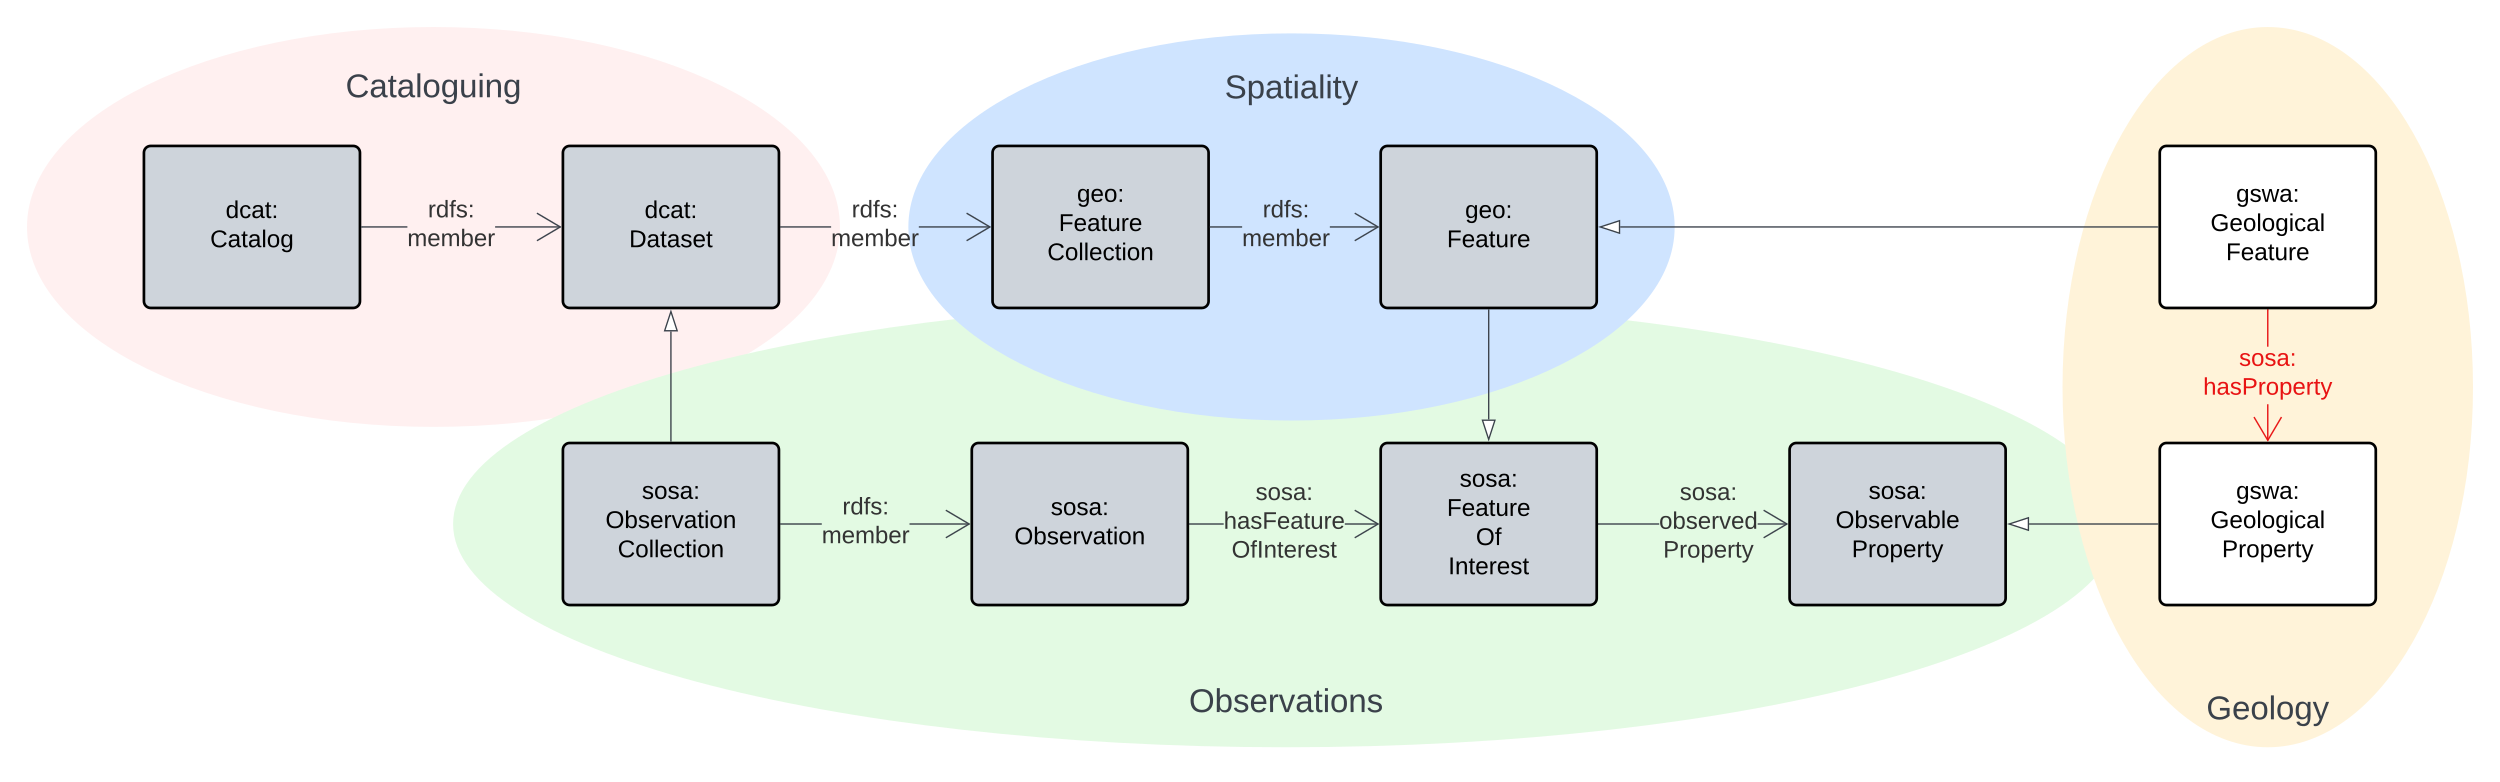
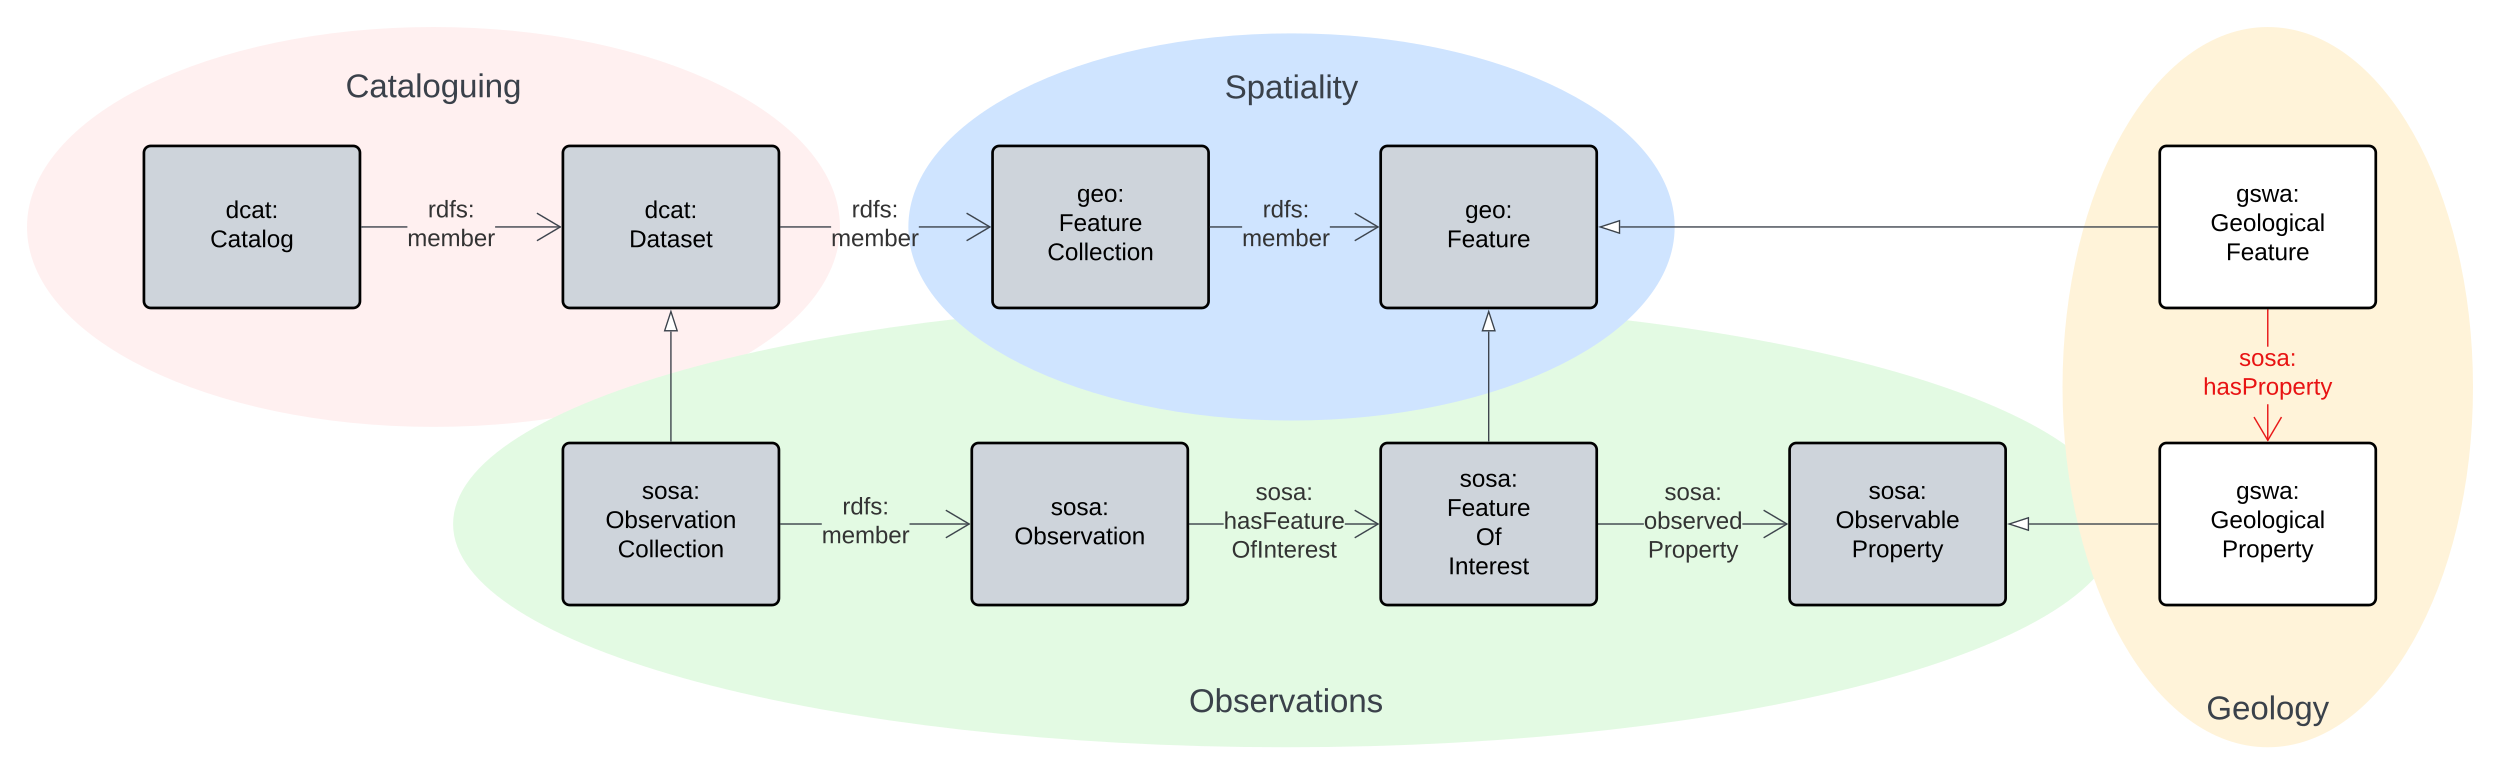
<svg xmlns="http://www.w3.org/2000/svg" xmlns:ns1="lucid" xmlns:xlink="http://www.w3.org/1999/xlink" width="1851.53" height="578.8">
  <g transform="translate(372.8922 -98.91633)" ns1:page-tab-id="Mj2X1eitSrsL">
    <path d="M-500 0h2000v1000H-500z" fill="#fff" />
    <path d="M249.18 267c0 81.78-134.78 148.08-301.04 148.08-166.25 0-301.03-66.3-301.03-148.08 0-81.78 134.8-148.08 301.04-148.08 166.26 0 301.04 66.3 301.04 148.08z" stroke="#000" stroke-opacity="0" fill="#fff0f0" />
    <path d="M1196.54 487c0 91.32-276.22 165.35-616.94 165.35S-37.33 578.32-37.33 487s276.2-165.35 616.93-165.35c340.72 0 616.94 74.03 616.94 165.35z" stroke="#000" stroke-opacity="0" fill="#e3fae3" />
    <path d="M1458.64 385.63c0 147.3-68.06 266.72-152 266.72-83.95 0-152-119.4-152-266.72 0-147.3 68.05-266.7 152-266.7 83.94 0 152 119.4 152 266.7z" stroke="#000" stroke-opacity="0" fill="#fff3d9" />
    <path d="M867.38 267c0 79.18-127.04 143.37-283.76 143.37-156.72 0-283.77-64.2-283.77-143.37 0-79.18 127.05-143.37 283.77-143.37 156.72 0 283.76 64.2 283.76 143.37z" stroke="#000" stroke-opacity="0" fill="#cfe4ff" />
    <path d="M649.66 212a5 5 0 0 1 5-5h150a5 5 0 0 1 5 5v110a5 5 0 0 1-5 5h-150a5 5 0 0 1-5-5z" stroke="#000" stroke-width="2" fill="#ced4db" />
    <use xlink:href="#a" transform="matrix(1,0,0,1,661.6566,219) translate(50.5 41.4)" />
    <use xlink:href="#b" transform="matrix(1,0,0,1,661.6566,219) translate(37.05 63)" />
    <path d="M649.66 432a5 5 0 0 1 5-5h150a5 5 0 0 1 5 5v110a5 5 0 0 1-5 5h-150a5 5 0 0 1-5-5z" stroke="#000" stroke-width="2" fill="#ced4db" />
    <use xlink:href="#c" transform="matrix(1,0,0,1,661.6566,439) translate(46.5 20.4)" />
    <use xlink:href="#d" transform="matrix(1,0,0,1,661.6566,439) translate(37.05 42)" />
    <use xlink:href="#e" transform="matrix(1,0,0,1,661.6566,439) translate(58.5 63.6)" />
    <use xlink:href="#f" transform="matrix(1,0,0,1,661.6566,439) translate(38.025 85.2)" />
    <path d="M346.82 432a5 5 0 0 1 5-5h150a5 5 0 0 1 5 5v110a5 5 0 0 1-5 5h-150a5 5 0 0 1-5-5z" stroke="#000" stroke-width="2" fill="#ced4db" />
    <use xlink:href="#c" transform="matrix(1,0,0,1,358.8241,439) translate(46.5 41.4)" />
    <use xlink:href="#g" transform="matrix(1,0,0,1,358.8241,439) translate(19.55 63)" />
-     <path d="M729.66 328.5v81.12" stroke="#3a414a" fill="none" />
-     <path d="M730.16 328.5h-1v-.5h1z" stroke="#3a414a" stroke-width=".05" fill="#3a414a" />
-     <path d="M729.66 424.38l-4.64-14.26h9.27z" stroke="#3a414a" fill="#fff" />
-     <path d="M533.35 487.5h-25.03v-1h25.03zm114.4 0h-24.62v-1h24.62z" stroke="#3a414a" stroke-width=".05" fill="#3a414a" />
+     <path d="M729.66 344.38v81.12" stroke="#3a414a" fill="none" />
+     <path d="M729.66 329.62l4.63 14.26H725z" stroke="#3a414a" fill="#fff" />
+     <path d="M730.16 426h-1v-.5h1zM533.35 487.5h-25.03v-1h25.03zm114.4 0h-24.62v-1h24.62z" stroke="#3a414a" stroke-width=".05" fill="#3a414a" />
    <path d="M508.34 487.5h-.52v-1h.52z" fill="#3a414a" />
    <path d="M508.36 487.52h-.56v-1.04h.56zm-.5-1v.96h.45v-.96zM648.66 487l-17.95 10.6-.5-.85 16.5-9.75-16.5-9.75.5-.86z" stroke="#3a414a" stroke-width=".05" fill="#3a414a" />
    <use xlink:href="#h" transform="matrix(1,0,0,1,533.3514,455) translate(23.65932 14.22222)" />
    <use xlink:href="#i" transform="matrix(1,0,0,1,533.3514,455) translate(0.005 35.55556)" />
    <use xlink:href="#j" transform="matrix(1,0,0,1,533.3514,455) translate(5.906235 56.88889)" />
    <path d="M44 432a5 5 0 0 1 5-5h150a5 5 0 0 1 5 5v110a5 5 0 0 1-5 5H49a5 5 0 0 1-5-5z" stroke="#000" stroke-width="2" fill="#ced4db" />
    <use xlink:href="#c" transform="matrix(1,0,0,1,55.99152,439) translate(46.5 29.4)" />
    <use xlink:href="#k" transform="matrix(1,0,0,1,55.99152,439) translate(19.55 51)" />
    <use xlink:href="#l" transform="matrix(1,0,0,1,55.99152,439) translate(28.6 72.6)" />
    <path d="M235.7 487.5h-30.2v-1h30.2zm109.22 0h-44.17v-1h44.17z" stroke="#3a414a" stroke-width=".05" fill="#3a414a" />
    <path d="M205.5 487.5h-.5v-1h.5z" fill="#3a414a" />
    <path d="M205.53 487.52h-.56v-1.04h.56zm-.5-1v.96h.45v-.96zM345.82 487l-17.94 10.6-.5-.85 16.48-9.75-16.5-9.75.52-.86z" stroke="#3a414a" stroke-width=".05" fill="#3a414a" />
    <use xlink:href="#m" transform="matrix(1,0,0,1,235.7096,465.6667) translate(15.26426 14.22222)" />
    <use xlink:href="#n" transform="matrix(1,0,0,1,235.7096,465.6667) translate(0.005 35.55556)" />
    <path d="M44 212a5 5 0 0 1 5-5h150a5 5 0 0 1 5 5v110a5 5 0 0 1-5 5H49a5 5 0 0 1-5-5z" stroke="#000" stroke-width="2" fill="#ced4db" />
    <use xlink:href="#o" transform="matrix(1,0,0,1,55.99152,219) translate(48.5 41.4)" />
    <use xlink:href="#p" transform="matrix(1,0,0,1,55.99152,219) translate(37.025 63)" />
    <path d="M124 425.5v-81.12" stroke="#3a414a" fill="none" />
    <path d="M124.5 426h-1v-.5h1z" stroke="#3a414a" stroke-width=".05" fill="#3a414a" />
    <path d="M124 329.62l4.63 14.26h-9.27z" stroke="#3a414a" fill="#fff" />
    <path d="M362.2 212a5 5 0 0 1 5-5h150a5 5 0 0 1 5 5v110a5 5 0 0 1-5 5h-150a5 5 0 0 1-5-5z" stroke="#000" stroke-width="2" fill="#ced4db" />
    <use xlink:href="#a" transform="matrix(1,0,0,1,374.2008,219) translate(50.5 29.4)" />
    <use xlink:href="#d" transform="matrix(1,0,0,1,374.2008,219) translate(37.05 51)" />
    <use xlink:href="#l" transform="matrix(1,0,0,1,374.2008,219) translate(28.6 72.6)" />
    <path d="M547 267.5h-23.3v-1H547zm100.75 0h-35.7v-1h35.7z" stroke="#3a414a" stroke-width=".05" fill="#3a414a" />
    <path d="M523.7 267.5h-.5v-1h.5z" fill="#3a414a" />
    <path d="M523.74 267.52h-.56v-1.04h.56zm-.5-1v.96h.45v-.96zM648.66 267l-17.95 10.6-.5-.85 16.5-9.75-16.5-9.75.5-.86z" stroke="#3a414a" stroke-width=".05" fill="#3a414a" />
    <use xlink:href="#m" transform="matrix(1,0,0,1,547.0144,245.6667) translate(15.26426 14.22222)" />
    <use xlink:href="#n" transform="matrix(1,0,0,1,547.0144,245.6667) translate(0.005 35.55556)" />
    <path d="M-266.3 212a5 5 0 0 1 5-5h150a5 5 0 0 1 5 5v110a5 5 0 0 1-5 5h-150a5 5 0 0 1-5-5z" stroke="#000" stroke-width="2" fill="#ced4db" />
    <use xlink:href="#o" transform="matrix(1,0,0,1,-254.2916,219) translate(48.5 41.4)" />
    <use xlink:href="#q" transform="matrix(1,0,0,1,-254.2916,219) translate(37.05 63)" />
    <path d="M-71.23 267.5h-33.56v-1h33.57zm113.3 0H-6.18v-1H42.1z" stroke="#3a414a" stroke-width=".05" fill="#3a414a" />
    <path d="M-104.78 267.5h-.5v-1h.5z" fill="#3a414a" />
    <path d="M-104.75 267.52h-.57v-1.04h.57zm-.52-1v.96h.47v-.96zM43 267l-17.95 10.6-.5-.85L41.02 267l-16.5-9.75.52-.86z" stroke="#3a414a" stroke-width=".05" fill="#3a414a" />
    <use xlink:href="#m" transform="matrix(1,0,0,1,-71.22809,245.6667) translate(15.26426 14.22222)" />
    <use xlink:href="#n" transform="matrix(1,0,0,1,-71.22809,245.6667) translate(0.005 35.55556)" />
    <path d="M242.6 267.5h-37.1v-1h37.1zm117.7 0h-52.65v-1h52.64z" stroke="#3a414a" stroke-width=".05" fill="#3a414a" />
    <path d="M205.5 267.5h-.5v-1h.5z" fill="#3a414a" />
    <path d="M205.53 267.52h-.56v-1.04h.56zm-.5-1v.96h.45v-.96zM361.2 267l-17.94 10.6-.5-.85 16.48-9.75-16.5-9.75.52-.86z" stroke="#3a414a" stroke-width=".05" fill="#3a414a" />
    <use xlink:href="#m" transform="matrix(1,0,0,1,242.614,245.6667) translate(15.26426 14.22222)" />
    <use xlink:href="#n" transform="matrix(1,0,0,1,242.614,245.6667) translate(0.005 35.55556)" />
    <path d="M463.62 143.8a6 6 0 0 1 6-6h228a6 6 0 0 1 6 6v48a6 6 0 0 1-6 6h-228a6 6 0 0 1-6-6z" stroke="#000" stroke-opacity="0" fill="#fff" fill-opacity="0" />
    <use xlink:href="#r" transform="matrix(1,0,0,1,468.6174,142.7919) translate(65.53395 28.93056)" />
    <path d="M-171.86 143a6 6 0 0 1 6-6h228a6 6 0 0 1 6 6v48a6 6 0 0 1-6 6h-228a6 6 0 0 1-6-6z" stroke="#000" stroke-opacity="0" fill="#fff" fill-opacity="0" />
    <use xlink:href="#s" transform="matrix(1,0,0,1,-166.8556,142) translate(49.91667 28.93056)" />
    <path d="M459.6 598.35a6 6 0 0 1 6-6h228a6 6 0 0 1 6 6v48a6 6 0 0 1-6 6h-228a6 6 0 0 1-6-6z" stroke="#000" stroke-opacity="0" fill="#fff" fill-opacity="0" />
    <use xlink:href="#t" transform="matrix(1,0,0,1,464.6006,597.3537) translate(43.09259 28.93056)" />
    <path d="M952.5 432a5 5 0 0 1 5-5h150a5 5 0 0 1 5 5v110a5 5 0 0 1-5 5h-150a5 5 0 0 1-5-5z" stroke="#000" stroke-width="2" fill="#ced4db" />
    <use xlink:href="#c" transform="matrix(1,0,0,1,964.4891,439) translate(46.5 29.4)" />
    <use xlink:href="#u" transform="matrix(1,0,0,1,964.4891,439) translate(22.05 51)" />
    <use xlink:href="#v" transform="matrix(1,0,0,1,964.4891,439) translate(34.05 72.6)" />
    <path d="M1226.64 432a5 5 0 0 1 5-5h150a5 5 0 0 1 5 5v110a5 5 0 0 1-5 5h-150a5 5 0 0 1-5-5z" stroke="#000" stroke-width="2" fill="#fff" />
    <use xlink:href="#w" transform="matrix(1,0,0,1,1238.638,439) translate(44.525 29.4)" />
    <use xlink:href="#x" transform="matrix(1,0,0,1,1238.638,439) translate(25.575 51)" />
    <use xlink:href="#v" transform="matrix(1,0,0,1,1238.638,439) translate(34.05 72.6)" />
    <path d="M1225.14 487h-95.28" stroke="#3a414a" fill="none" />
    <path d="M1225.64 487.5h-.52v-1h.52z" stroke="#3a414a" stroke-width=".05" fill="#3a414a" />
    <path d="M1115.1 487l14.27-4.63v9.26z" stroke="#3a414a" fill="#fff" />
    <path d="M1307.14 425.1h-1v-26.77h1zm0-69.43h-1V328.5h1z" stroke="#e81313" stroke-width=".05" fill="#e81313" />
    <path d="M1307.14 328.5h-1v-.5h1z" fill="#e81313" />
    <path d="M1307.16 328.54h-1.05v-.56h1.06zm-1-.52v.47h.95V328zM1317.25 408.06l-10.6 17.94-10.62-17.94.86-.5 9.74 16.48 9.75-16.5z" stroke="#e81313" stroke-width=".05" fill="#e81313" />
    <g>
      <use xlink:href="#y" transform="matrix(1,0,0,1,1258.786,355.6667) translate(26.62228 14.22222)" />
      <use xlink:href="#z" transform="matrix(1,0,0,1,1258.786,355.6667) translate(0.005 35.55556)" />
    </g>
    <path d="M1226.64 212a5 5 0 0 1 5-5h150a5 5 0 0 1 5 5v110a5 5 0 0 1-5 5h-150a5 5 0 0 1-5-5z" stroke="#000" stroke-width="2" fill="#fff" />
    <g>
      <use xlink:href="#w" transform="matrix(1,0,0,1,1238.638,219) translate(44.525 29.4)" />
      <use xlink:href="#x" transform="matrix(1,0,0,1,1238.638,219) translate(25.575 51)" />
      <use xlink:href="#b" transform="matrix(1,0,0,1,1238.638,219) translate(37.05 72.6)" />
    </g>
    <path d="M1225.14 267h-398.1" stroke="#3a414a" fill="none" />
    <path d="M1225.64 267.5h-.52v-1h.52z" stroke="#3a414a" stroke-width=".05" fill="#3a414a" />
    <path d="M812.27 267l14.27-4.63v9.26z" stroke="#3a414a" fill="#fff" />
-     <path d="M855.87 487.5h-44.7v-1h44.7zm94.7 0H928.9v-1h21.68z" stroke="#3a414a" stroke-width=".05" fill="#3a414a" />
+     <path d="M844.55 487.5h-33.4v-1h33.4zm106.03 0h-33v-1h33z" stroke="#3a414a" stroke-width=".05" fill="#3a414a" />
    <path d="M811.17 487.5h-.5v-1h.5z" fill="#3a414a" />
    <path d="M811.2 487.52h-.57v-1.04h.56zm-.52-1v.96h.46v-.96zM951.5 487l-17.95 10.6-.5-.85 16.48-9.75-16.5-9.75.52-.86z" stroke="#3a414a" stroke-width=".05" fill="#3a414a" />
    <g>
-       <use xlink:href="#h" transform="matrix(1,0,0,1,855.8652,455) translate(15.28895 14.22222)" />
-       <use xlink:href="#A" transform="matrix(1,0,0,1,855.8652,455) translate(0.005 35.55556)" />
-       <use xlink:href="#B" transform="matrix(1,0,0,1,855.8652,455) translate(2.992654 56.88889)" />
+       <use xlink:href="#h" transform="matrix(1,0,0,1,844.5543,455) translate(15.28895 14.22222)" />
+       <use xlink:href="#A" transform="matrix(1,0,0,1,844.5543,455) translate(0.005 35.55556)" />
+       <use xlink:href="#B" transform="matrix(1,0,0,1,844.5543,455) translate(2.992654 56.88889)" />
    </g>
    <path d="M1186.64 603.72a6 6 0 0 1 6-6h228a6 6 0 0 1 6 6v48a6 6 0 0 1-6 6h-228a6 6 0 0 1-6-6z" stroke="#000" stroke-opacity="0" fill="#fff" fill-opacity="0" />
    <g>
      <use xlink:href="#C" transform="matrix(1,0,0,1,1191.638,602.7171) translate(69.54012 28.93056)" />
    </g>
    <defs>
      <path d="M177-190C167-65 218 103 67 71c-23-6-38-20-44-43l32-5c15 47 100 32 89-28v-30C133-14 115 1 83 1 29 1 15-40 15-95c0-56 16-97 71-98 29-1 48 16 59 35 1-10 0-23 2-32h30zM94-22c36 0 50-32 50-73 0-42-14-75-50-75-39 0-46 34-46 75s6 73 46 73" id="D" />
      <path d="M100-194c63 0 86 42 84 106H49c0 40 14 67 53 68 26 1 43-12 49-29l28 8c-11 28-37 45-77 45C44 4 14-33 15-96c1-61 26-98 85-98zm52 81c6-60-76-77-97-28-3 7-6 17-6 28h103" id="E" />
      <path d="M100-194c62-1 85 37 85 99 1 63-27 99-86 99S16-35 15-95c0-66 28-99 85-99zM99-20c44 1 53-31 53-75 0-43-8-75-51-75s-53 32-53 75 10 74 51 75" id="F" />
      <path d="M33-154v-36h34v36H33zM33 0v-36h34V0H33" id="G" />
      <g id="a">
        <use transform="matrix(0.05,0,0,0.05,0,0)" xlink:href="#D" />
        <use transform="matrix(0.05,0,0,0.05,10,0)" xlink:href="#E" />
        <use transform="matrix(0.05,0,0,0.05,20,0)" xlink:href="#F" />
        <use transform="matrix(0.05,0,0,0.05,30,0)" xlink:href="#G" />
      </g>
      <path d="M63-220v92h138v28H63V0H30v-248h175v28H63" id="H" />
      <path d="M141-36C126-15 110 5 73 4 37 3 15-17 15-53c-1-64 63-63 125-63 3-35-9-54-41-54-24 1-41 7-42 31l-33-3c5-37 33-52 76-52 45 0 72 20 72 64v82c-1 20 7 32 28 27v20c-31 9-61-2-59-35zM48-53c0 20 12 33 32 33 41-3 63-29 60-74-43 2-92-5-92 41" id="I" />
      <path d="M59-47c-2 24 18 29 38 22v24C64 9 27 4 27-40v-127H5v-23h24l9-43h21v43h35v23H59v120" id="J" />
      <path d="M84 4C-5 8 30-112 23-190h32v120c0 31 7 50 39 49 72-2 45-101 50-169h31l1 190h-30c-1-10 1-25-2-33-11 22-28 36-60 37" id="K" />
      <path d="M114-163C36-179 61-72 57 0H25l-1-190h30c1 12-1 29 2 39 6-27 23-49 58-41v29" id="L" />
      <g id="b">
        <use transform="matrix(0.05,0,0,0.05,0,0)" xlink:href="#H" />
        <use transform="matrix(0.05,0,0,0.05,10.95,0)" xlink:href="#E" />
        <use transform="matrix(0.05,0,0,0.05,20.95,0)" xlink:href="#I" />
        <use transform="matrix(0.05,0,0,0.05,30.95,0)" xlink:href="#J" />
        <use transform="matrix(0.05,0,0,0.05,35.95,0)" xlink:href="#K" />
        <use transform="matrix(0.05,0,0,0.05,45.95,0)" xlink:href="#L" />
        <use transform="matrix(0.05,0,0,0.05,51.9,0)" xlink:href="#E" />
      </g>
      <path d="M135-143c-3-34-86-38-87 0 15 53 115 12 119 90S17 21 10-45l28-5c4 36 97 45 98 0-10-56-113-15-118-90-4-57 82-63 122-42 12 7 21 19 24 35" id="M" />
      <g id="c">
        <use transform="matrix(0.05,0,0,0.05,0,0)" xlink:href="#M" />
        <use transform="matrix(0.05,0,0,0.05,9,0)" xlink:href="#F" />
        <use transform="matrix(0.05,0,0,0.05,19,0)" xlink:href="#M" />
        <use transform="matrix(0.05,0,0,0.05,28,0)" xlink:href="#I" />
        <use transform="matrix(0.05,0,0,0.05,38,0)" xlink:href="#G" />
      </g>
      <g id="d">
        <use transform="matrix(0.05,0,0,0.05,0,0)" xlink:href="#H" />
        <use transform="matrix(0.05,0,0,0.05,10.95,0)" xlink:href="#E" />
        <use transform="matrix(0.05,0,0,0.05,20.95,0)" xlink:href="#I" />
        <use transform="matrix(0.05,0,0,0.05,30.95,0)" xlink:href="#J" />
        <use transform="matrix(0.05,0,0,0.05,35.95,0)" xlink:href="#K" />
        <use transform="matrix(0.05,0,0,0.05,45.95,0)" xlink:href="#L" />
        <use transform="matrix(0.05,0,0,0.05,51.9,0)" xlink:href="#E" />
      </g>
      <path d="M140-251c81 0 123 46 123 126C263-46 219 4 140 4 59 4 17-45 17-125s42-126 123-126zm0 227c63 0 89-41 89-101s-29-99-89-99c-61 0-89 39-89 99S79-25 140-24" id="N" />
      <path d="M101-234c-31-9-42 10-38 44h38v23H63V0H32v-167H5v-23h27c-7-52 17-82 69-68v24" id="O" />
      <g id="e">
        <use transform="matrix(0.05,0,0,0.05,0,0)" xlink:href="#N" />
        <use transform="matrix(0.05,0,0,0.05,14,0)" xlink:href="#O" />
      </g>
      <path d="M33 0v-248h34V0H33" id="P" />
      <path d="M117-194c89-4 53 116 60 194h-32v-121c0-31-8-49-39-48C34-167 62-67 57 0H25l-1-190h30c1 10-1 24 2 32 11-22 29-35 61-36" id="Q" />
      <g id="f">
        <use transform="matrix(0.05,0,0,0.05,0,0)" xlink:href="#P" />
        <use transform="matrix(0.05,0,0,0.05,5,0)" xlink:href="#Q" />
        <use transform="matrix(0.05,0,0,0.05,15,0)" xlink:href="#J" />
        <use transform="matrix(0.05,0,0,0.05,20,0)" xlink:href="#E" />
        <use transform="matrix(0.05,0,0,0.05,30,0)" xlink:href="#L" />
        <use transform="matrix(0.05,0,0,0.05,35.95,0)" xlink:href="#E" />
        <use transform="matrix(0.05,0,0,0.05,45.95,0)" xlink:href="#M" />
        <use transform="matrix(0.05,0,0,0.05,54.95,0)" xlink:href="#J" />
      </g>
      <path d="M115-194c53 0 69 39 70 98 0 66-23 100-70 100C84 3 66-7 56-30L54 0H23l1-261h32v101c10-23 28-34 59-34zm-8 174c40 0 45-34 45-75 0-40-5-75-45-74-42 0-51 32-51 76 0 43 10 73 51 73" id="R" />
      <path d="M108 0H70L1-190h34L89-25l56-165h34" id="S" />
      <path d="M24-231v-30h32v30H24zM24 0v-190h32V0H24" id="T" />
      <g id="g">
        <use transform="matrix(0.05,0,0,0.05,0,0)" xlink:href="#N" />
        <use transform="matrix(0.05,0,0,0.05,14,0)" xlink:href="#R" />
        <use transform="matrix(0.05,0,0,0.05,24,0)" xlink:href="#M" />
        <use transform="matrix(0.05,0,0,0.05,33,0)" xlink:href="#E" />
        <use transform="matrix(0.05,0,0,0.05,43,0)" xlink:href="#L" />
        <use transform="matrix(0.05,0,0,0.05,48.95,0)" xlink:href="#S" />
        <use transform="matrix(0.05,0,0,0.05,57.95,0)" xlink:href="#I" />
        <use transform="matrix(0.05,0,0,0.05,67.95,0)" xlink:href="#J" />
        <use transform="matrix(0.05,0,0,0.05,72.95,0)" xlink:href="#T" />
        <use transform="matrix(0.05,0,0,0.05,76.9,0)" xlink:href="#F" />
        <use transform="matrix(0.05,0,0,0.05,86.9,0)" xlink:href="#Q" />
      </g>
      <path fill="#333" d="M135-143c-3-34-86-38-87 0 15 53 115 12 119 90S17 21 10-45l28-5c4 36 97 45 98 0-10-56-113-15-118-90-4-57 82-63 122-42 12 7 21 19 24 35" id="U" />
      <path fill="#333" d="M100-194c62-1 85 37 85 99 1 63-27 99-86 99S16-35 15-95c0-66 28-99 85-99zM99-20c44 1 53-31 53-75 0-43-8-75-51-75s-53 32-53 75 10 74 51 75" id="V" />
      <path fill="#333" d="M141-36C126-15 110 5 73 4 37 3 15-17 15-53c-1-64 63-63 125-63 3-35-9-54-41-54-24 1-41 7-42 31l-33-3c5-37 33-52 76-52 45 0 72 20 72 64v82c-1 20 7 32 28 27v20c-31 9-61-2-59-35zM48-53c0 20 12 33 32 33 41-3 63-29 60-74-43 2-92-5-92 41" id="W" />
      <path fill="#333" d="M33-154v-36h34v36H33zM33 0v-36h34V0H33" id="X" />
      <g id="h">
        <use transform="matrix(0.04938272,0,0,0.04938272,0,0)" xlink:href="#U" />
        <use transform="matrix(0.04938272,0,0,0.04938272,8.888889,0)" xlink:href="#V" />
        <use transform="matrix(0.04938272,0,0,0.04938272,18.76543,0)" xlink:href="#U" />
        <use transform="matrix(0.04938272,0,0,0.04938272,27.65432,0)" xlink:href="#W" />
        <use transform="matrix(0.04938272,0,0,0.04938272,37.53086,0)" xlink:href="#X" />
      </g>
      <path fill="#333" d="M106-169C34-169 62-67 57 0H25v-261h32l-1 103c12-21 28-36 61-36 89 0 53 116 60 194h-32v-121c2-32-8-49-39-48" id="Y" />
      <path fill="#333" d="M63-220v92h138v28H63V0H30v-248h175v28H63" id="Z" />
      <path fill="#333" d="M100-194c63 0 86 42 84 106H49c0 40 14 67 53 68 26 1 43-12 49-29l28 8c-11 28-37 45-77 45C44 4 14-33 15-96c1-61 26-98 85-98zm52 81c6-60-76-77-97-28-3 7-6 17-6 28h103" id="aa" />
      <path fill="#333" d="M59-47c-2 24 18 29 38 22v24C64 9 27 4 27-40v-127H5v-23h24l9-43h21v43h35v23H59v120" id="ab" />
      <path fill="#333" d="M84 4C-5 8 30-112 23-190h32v120c0 31 7 50 39 49 72-2 45-101 50-169h31l1 190h-30c-1-10 1-25-2-33-11 22-28 36-60 37" id="ac" />
      <path fill="#333" d="M114-163C36-179 61-72 57 0H25l-1-190h30c1 12-1 29 2 39 6-27 23-49 58-41v29" id="ad" />
      <g id="i">
        <use transform="matrix(0.04938272,0,0,0.04938272,0,0)" xlink:href="#Y" />
        <use transform="matrix(0.04938272,0,0,0.04938272,9.876543,0)" xlink:href="#W" />
        <use transform="matrix(0.04938272,0,0,0.04938272,19.75309,0)" xlink:href="#U" />
        <use transform="matrix(0.04938272,0,0,0.04938272,28.64198,0)" xlink:href="#Z" />
        <use transform="matrix(0.04938272,0,0,0.04938272,39.45679,0)" xlink:href="#aa" />
        <use transform="matrix(0.04938272,0,0,0.04938272,49.33333,0)" xlink:href="#W" />
        <use transform="matrix(0.04938272,0,0,0.04938272,59.20988,0)" xlink:href="#ab" />
        <use transform="matrix(0.04938272,0,0,0.04938272,64.14815,0)" xlink:href="#ac" />
        <use transform="matrix(0.04938272,0,0,0.04938272,74.02469,0)" xlink:href="#ad" />
        <use transform="matrix(0.04938272,0,0,0.04938272,79.90123,0)" xlink:href="#aa" />
      </g>
      <path fill="#333" d="M140-251c81 0 123 46 123 126C263-46 219 4 140 4 59 4 17-45 17-125s42-126 123-126zm0 227c63 0 89-41 89-101s-29-99-89-99c-61 0-89 39-89 99S79-25 140-24" id="ae" />
      <path fill="#333" d="M101-234c-31-9-42 10-38 44h38v23H63V0H32v-167H5v-23h27c-7-52 17-82 69-68v24" id="af" />
      <path fill="#333" d="M33 0v-248h34V0H33" id="ag" />
      <path fill="#333" d="M117-194c89-4 53 116 60 194h-32v-121c0-31-8-49-39-48C34-167 62-67 57 0H25l-1-190h30c1 10-1 24 2 32 11-22 29-35 61-36" id="ah" />
      <g id="j">
        <use transform="matrix(0.04938272,0,0,0.04938272,0,0)" xlink:href="#ae" />
        <use transform="matrix(0.04938272,0,0,0.04938272,13.82716,0)" xlink:href="#af" />
        <use transform="matrix(0.04938272,0,0,0.04938272,18.76543,0)" xlink:href="#ag" />
        <use transform="matrix(0.04938272,0,0,0.04938272,23.7037,0)" xlink:href="#ah" />
        <use transform="matrix(0.04938272,0,0,0.04938272,33.58025,0)" xlink:href="#ab" />
        <use transform="matrix(0.04938272,0,0,0.04938272,38.51852,0)" xlink:href="#aa" />
        <use transform="matrix(0.04938272,0,0,0.04938272,48.39506,0)" xlink:href="#ad" />
        <use transform="matrix(0.04938272,0,0,0.04938272,54.2716,0)" xlink:href="#aa" />
        <use transform="matrix(0.04938272,0,0,0.04938272,64.14815,0)" xlink:href="#U" />
        <use transform="matrix(0.04938272,0,0,0.04938272,73.03704,0)" xlink:href="#ab" />
      </g>
      <g id="k">
        <use transform="matrix(0.05,0,0,0.05,0,0)" xlink:href="#N" />
        <use transform="matrix(0.05,0,0,0.05,14,0)" xlink:href="#R" />
        <use transform="matrix(0.05,0,0,0.05,24,0)" xlink:href="#M" />
        <use transform="matrix(0.05,0,0,0.05,33,0)" xlink:href="#E" />
        <use transform="matrix(0.05,0,0,0.05,43,0)" xlink:href="#L" />
        <use transform="matrix(0.05,0,0,0.05,48.95,0)" xlink:href="#S" />
        <use transform="matrix(0.05,0,0,0.05,57.95,0)" xlink:href="#I" />
        <use transform="matrix(0.05,0,0,0.05,67.95,0)" xlink:href="#J" />
        <use transform="matrix(0.05,0,0,0.05,72.95,0)" xlink:href="#T" />
        <use transform="matrix(0.05,0,0,0.05,76.9,0)" xlink:href="#F" />
        <use transform="matrix(0.05,0,0,0.05,86.9,0)" xlink:href="#Q" />
      </g>
      <path d="M212-179c-10-28-35-45-73-45-59 0-87 40-87 99 0 60 29 101 89 101 43 0 62-24 78-52l27 14C228-24 195 4 139 4 59 4 22-46 18-125c-6-104 99-153 187-111 19 9 31 26 39 46" id="ai" />
      <path d="M24 0v-261h32V0H24" id="aj" />
      <path d="M96-169c-40 0-48 33-48 73s9 75 48 75c24 0 41-14 43-38l32 2c-6 37-31 61-74 61-59 0-76-41-82-99-10-93 101-131 147-64 4 7 5 14 7 22l-32 3c-4-21-16-35-41-35" id="ak" />
      <g id="l">
        <use transform="matrix(0.05,0,0,0.05,0,0)" xlink:href="#ai" />
        <use transform="matrix(0.05,0,0,0.05,12.95,0)" xlink:href="#F" />
        <use transform="matrix(0.05,0,0,0.05,22.95,0)" xlink:href="#aj" />
        <use transform="matrix(0.05,0,0,0.05,26.9,0)" xlink:href="#aj" />
        <use transform="matrix(0.05,0,0,0.05,30.85,0)" xlink:href="#E" />
        <use transform="matrix(0.05,0,0,0.05,40.85,0)" xlink:href="#ak" />
        <use transform="matrix(0.05,0,0,0.05,49.85,0)" xlink:href="#J" />
        <use transform="matrix(0.05,0,0,0.05,54.85,0)" xlink:href="#T" />
        <use transform="matrix(0.05,0,0,0.05,58.8,0)" xlink:href="#F" />
        <use transform="matrix(0.05,0,0,0.05,68.8,0)" xlink:href="#Q" />
      </g>
      <path fill="#333" d="M85-194c31 0 48 13 60 33l-1-100h32l1 261h-30c-2-10 0-23-3-31C134-8 116 4 85 4 32 4 16-35 15-94c0-66 23-100 70-100zm9 24c-40 0-46 34-46 75 0 40 6 74 45 74 42 0 51-32 51-76 0-42-9-74-50-73" id="al" />
      <g id="m">
        <use transform="matrix(0.04938272,0,0,0.04938272,0,0)" xlink:href="#ad" />
        <use transform="matrix(0.04938272,0,0,0.04938272,5.876543,0)" xlink:href="#al" />
        <use transform="matrix(0.04938272,0,0,0.04938272,15.75309,0)" xlink:href="#af" />
        <use transform="matrix(0.04938272,0,0,0.04938272,20.69136,0)" xlink:href="#U" />
        <use transform="matrix(0.04938272,0,0,0.04938272,29.58025,0)" xlink:href="#X" />
      </g>
      <path fill="#333" d="M210-169c-67 3-38 105-44 169h-31v-121c0-29-5-50-35-48C34-165 62-65 56 0H25l-1-190h30c1 10-1 24 2 32 10-44 99-50 107 0 11-21 27-35 58-36 85-2 47 119 55 194h-31v-121c0-29-5-49-35-48" id="am" />
      <path fill="#333" d="M115-194c53 0 69 39 70 98 0 66-23 100-70 100C84 3 66-7 56-30L54 0H23l1-261h32v101c10-23 28-34 59-34zm-8 174c40 0 45-34 45-75 0-40-5-75-45-74-42 0-51 32-51 76 0 43 10 73 51 73" id="an" />
      <g id="n">
        <use transform="matrix(0.04938272,0,0,0.04938272,0,0)" xlink:href="#am" />
        <use transform="matrix(0.04938272,0,0,0.04938272,14.76543,0)" xlink:href="#aa" />
        <use transform="matrix(0.04938272,0,0,0.04938272,24.64198,0)" xlink:href="#am" />
        <use transform="matrix(0.04938272,0,0,0.04938272,39.40741,0)" xlink:href="#an" />
        <use transform="matrix(0.04938272,0,0,0.04938272,49.28395,0)" xlink:href="#aa" />
        <use transform="matrix(0.04938272,0,0,0.04938272,59.16049,0)" xlink:href="#ad" />
      </g>
      <path d="M85-194c31 0 48 13 60 33l-1-100h32l1 261h-30c-2-10 0-23-3-31C134-8 116 4 85 4 32 4 16-35 15-94c0-66 23-100 70-100zm9 24c-40 0-46 34-46 75 0 40 6 74 45 74 42 0 51-32 51-76 0-42-9-74-50-73" id="ao" />
      <g id="o">
        <use transform="matrix(0.05,0,0,0.05,0,0)" xlink:href="#ao" />
        <use transform="matrix(0.05,0,0,0.05,10,0)" xlink:href="#ak" />
        <use transform="matrix(0.05,0,0,0.05,19,0)" xlink:href="#I" />
        <use transform="matrix(0.05,0,0,0.05,29,0)" xlink:href="#J" />
        <use transform="matrix(0.05,0,0,0.05,34,0)" xlink:href="#G" />
      </g>
      <path d="M30-248c118-7 216 8 213 122C240-48 200 0 122 0H30v-248zM63-27c89 8 146-16 146-99s-60-101-146-95v194" id="ap" />
      <g id="p">
        <use transform="matrix(0.05,0,0,0.05,0,0)" xlink:href="#ap" />
        <use transform="matrix(0.05,0,0,0.05,12.95,0)" xlink:href="#I" />
        <use transform="matrix(0.05,0,0,0.05,22.95,0)" xlink:href="#J" />
        <use transform="matrix(0.05,0,0,0.05,27.95,0)" xlink:href="#I" />
        <use transform="matrix(0.05,0,0,0.05,37.95,0)" xlink:href="#M" />
        <use transform="matrix(0.05,0,0,0.05,46.95,0)" xlink:href="#E" />
        <use transform="matrix(0.05,0,0,0.05,56.95,0)" xlink:href="#J" />
      </g>
      <g id="q">
        <use transform="matrix(0.05,0,0,0.05,0,0)" xlink:href="#ai" />
        <use transform="matrix(0.05,0,0,0.05,12.95,0)" xlink:href="#I" />
        <use transform="matrix(0.05,0,0,0.05,22.95,0)" xlink:href="#J" />
        <use transform="matrix(0.05,0,0,0.05,27.95,0)" xlink:href="#I" />
        <use transform="matrix(0.05,0,0,0.05,37.95,0)" xlink:href="#aj" />
        <use transform="matrix(0.05,0,0,0.05,41.9,0)" xlink:href="#F" />
        <use transform="matrix(0.05,0,0,0.05,51.9,0)" xlink:href="#D" />
      </g>
      <path fill="#3a414a" d="M185-189c-5-48-123-54-124 2 14 75 158 14 163 119 3 78-121 87-175 55-17-10-28-26-33-46l33-7c5 56 141 63 141-1 0-78-155-14-162-118-5-82 145-84 179-34 5 7 8 16 11 25" id="aq" />
      <path fill="#3a414a" d="M115-194c55 1 70 41 70 98S169 2 115 4C84 4 66-9 55-30l1 105H24l-1-265h31l2 30c10-21 28-34 59-34zm-8 174c40 0 45-34 45-75s-6-73-45-74c-42 0-51 32-51 76 0 43 10 73 51 73" id="ar" />
      <path fill="#3a414a" d="M141-36C126-15 110 5 73 4 37 3 15-17 15-53c-1-64 63-63 125-63 3-35-9-54-41-54-24 1-41 7-42 31l-33-3c5-37 33-52 76-52 45 0 72 20 72 64v82c-1 20 7 32 28 27v20c-31 9-61-2-59-35zM48-53c0 20 12 33 32 33 41-3 63-29 60-74-43 2-92-5-92 41" id="as" />
      <path fill="#3a414a" d="M59-47c-2 24 18 29 38 22v24C64 9 27 4 27-40v-127H5v-23h24l9-43h21v43h35v23H59v120" id="at" />
      <path fill="#3a414a" d="M24-231v-30h32v30H24zM24 0v-190h32V0H24" id="au" />
      <path fill="#3a414a" d="M24 0v-261h32V0H24" id="av" />
      <path fill="#3a414a" d="M179-190L93 31C79 59 56 82 12 73V49c39 6 53-20 64-50L1-190h34L92-34l54-156h33" id="aw" />
      <g id="r">
        <use transform="matrix(0.06790123,0,0,0.06790123,0,0)" xlink:href="#aq" />
        <use transform="matrix(0.06790123,0,0,0.06790123,16.2963,0)" xlink:href="#ar" />
        <use transform="matrix(0.06790123,0,0,0.06790123,29.87654,0)" xlink:href="#as" />
        <use transform="matrix(0.06790123,0,0,0.06790123,43.45679,0)" xlink:href="#at" />
        <use transform="matrix(0.06790123,0,0,0.06790123,50.24691,0)" xlink:href="#au" />
        <use transform="matrix(0.06790123,0,0,0.06790123,55.61111,0)" xlink:href="#as" />
        <use transform="matrix(0.06790123,0,0,0.06790123,69.19136,0)" xlink:href="#av" />
        <use transform="matrix(0.06790123,0,0,0.06790123,74.55556,0)" xlink:href="#au" />
        <use transform="matrix(0.06790123,0,0,0.06790123,79.91975,0)" xlink:href="#at" />
        <use transform="matrix(0.06790123,0,0,0.06790123,86.70988,0)" xlink:href="#aw" />
      </g>
      <path fill="#3a414a" d="M212-179c-10-28-35-45-73-45-59 0-87 40-87 99 0 60 29 101 89 101 43 0 62-24 78-52l27 14C228-24 195 4 139 4 59 4 22-46 18-125c-6-104 99-153 187-111 19 9 31 26 39 46" id="ax" />
      <path fill="#3a414a" d="M100-194c62-1 85 37 85 99 1 63-27 99-86 99S16-35 15-95c0-66 28-99 85-99zM99-20c44 1 53-31 53-75 0-43-8-75-51-75s-53 32-53 75 10 74 51 75" id="ay" />
      <path fill="#3a414a" d="M177-190C167-65 218 103 67 71c-23-6-38-20-44-43l32-5c15 47 100 32 89-28v-30C133-14 115 1 83 1 29 1 15-40 15-95c0-56 16-97 71-98 29-1 48 16 59 35 1-10 0-23 2-32h30zM94-22c36 0 50-32 50-73 0-42-14-75-50-75-39 0-46 34-46 75s6 73 46 73" id="az" />
      <path fill="#3a414a" d="M84 4C-5 8 30-112 23-190h32v120c0 31 7 50 39 49 72-2 45-101 50-169h31l1 190h-30c-1-10 1-25-2-33-11 22-28 36-60 37" id="aA" />
      <path fill="#3a414a" d="M117-194c89-4 53 116 60 194h-32v-121c0-31-8-49-39-48C34-167 62-67 57 0H25l-1-190h30c1 10-1 24 2 32 11-22 29-35 61-36" id="aB" />
      <g id="s">
        <use transform="matrix(0.06790123,0,0,0.06790123,0,0)" xlink:href="#ax" />
        <use transform="matrix(0.06790123,0,0,0.06790123,17.58642,0)" xlink:href="#as" />
        <use transform="matrix(0.06790123,0,0,0.06790123,31.16667,0)" xlink:href="#at" />
        <use transform="matrix(0.06790123,0,0,0.06790123,37.95679,0)" xlink:href="#as" />
        <use transform="matrix(0.06790123,0,0,0.06790123,51.53704,0)" xlink:href="#av" />
        <use transform="matrix(0.06790123,0,0,0.06790123,56.90123,0)" xlink:href="#ay" />
        <use transform="matrix(0.06790123,0,0,0.06790123,70.48148,0)" xlink:href="#az" />
        <use transform="matrix(0.06790123,0,0,0.06790123,84.06173,0)" xlink:href="#aA" />
        <use transform="matrix(0.06790123,0,0,0.06790123,97.64198,0)" xlink:href="#au" />
        <use transform="matrix(0.06790123,0,0,0.06790123,103.0062,0)" xlink:href="#aB" />
        <use transform="matrix(0.06790123,0,0,0.06790123,116.5864,0)" xlink:href="#az" />
      </g>
      <path fill="#3a414a" d="M140-251c81 0 123 46 123 126C263-46 219 4 140 4 59 4 17-45 17-125s42-126 123-126zm0 227c63 0 89-41 89-101s-29-99-89-99c-61 0-89 39-89 99S79-25 140-24" id="aC" />
      <path fill="#3a414a" d="M115-194c53 0 69 39 70 98 0 66-23 100-70 100C84 3 66-7 56-30L54 0H23l1-261h32v101c10-23 28-34 59-34zm-8 174c40 0 45-34 45-75 0-40-5-75-45-74-42 0-51 32-51 76 0 43 10 73 51 73" id="aD" />
      <path fill="#3a414a" d="M135-143c-3-34-86-38-87 0 15 53 115 12 119 90S17 21 10-45l28-5c4 36 97 45 98 0-10-56-113-15-118-90-4-57 82-63 122-42 12 7 21 19 24 35" id="aE" />
      <path fill="#3a414a" d="M100-194c63 0 86 42 84 106H49c0 40 14 67 53 68 26 1 43-12 49-29l28 8c-11 28-37 45-77 45C44 4 14-33 15-96c1-61 26-98 85-98zm52 81c6-60-76-77-97-28-3 7-6 17-6 28h103" id="aF" />
      <path fill="#3a414a" d="M114-163C36-179 61-72 57 0H25l-1-190h30c1 12-1 29 2 39 6-27 23-49 58-41v29" id="aG" />
      <path fill="#3a414a" d="M108 0H70L1-190h34L89-25l56-165h34" id="aH" />
      <g id="t">
        <use transform="matrix(0.06790123,0,0,0.06790123,0,0)" xlink:href="#aC" />
        <use transform="matrix(0.06790123,0,0,0.06790123,19.01235,0)" xlink:href="#aD" />
        <use transform="matrix(0.06790123,0,0,0.06790123,32.59259,0)" xlink:href="#aE" />
        <use transform="matrix(0.06790123,0,0,0.06790123,44.81481,0)" xlink:href="#aF" />
        <use transform="matrix(0.06790123,0,0,0.06790123,58.39506,0)" xlink:href="#aG" />
        <use transform="matrix(0.06790123,0,0,0.06790123,66.47531,0)" xlink:href="#aH" />
        <use transform="matrix(0.06790123,0,0,0.06790123,78.69753,0)" xlink:href="#as" />
        <use transform="matrix(0.06790123,0,0,0.06790123,92.27778,0)" xlink:href="#at" />
        <use transform="matrix(0.06790123,0,0,0.06790123,99.0679,0)" xlink:href="#au" />
        <use transform="matrix(0.06790123,0,0,0.06790123,104.4321,0)" xlink:href="#ay" />
        <use transform="matrix(0.06790123,0,0,0.06790123,118.0123,0)" xlink:href="#aB" />
        <use transform="matrix(0.06790123,0,0,0.06790123,131.5926,0)" xlink:href="#aE" />
      </g>
      <g id="u">
        <use transform="matrix(0.05,0,0,0.05,0,0)" xlink:href="#N" />
        <use transform="matrix(0.05,0,0,0.05,14,0)" xlink:href="#R" />
        <use transform="matrix(0.05,0,0,0.05,24,0)" xlink:href="#M" />
        <use transform="matrix(0.05,0,0,0.05,33,0)" xlink:href="#E" />
        <use transform="matrix(0.05,0,0,0.05,43,0)" xlink:href="#L" />
        <use transform="matrix(0.05,0,0,0.05,48.95,0)" xlink:href="#S" />
        <use transform="matrix(0.05,0,0,0.05,57.95,0)" xlink:href="#I" />
        <use transform="matrix(0.05,0,0,0.05,67.95,0)" xlink:href="#R" />
        <use transform="matrix(0.05,0,0,0.05,77.95,0)" xlink:href="#aj" />
        <use transform="matrix(0.05,0,0,0.05,81.9,0)" xlink:href="#E" />
      </g>
      <path d="M30-248c87 1 191-15 191 75 0 78-77 80-158 76V0H30v-248zm33 125c57 0 124 11 124-50 0-59-68-47-124-48v98" id="aI" />
      <path d="M115-194c55 1 70 41 70 98S169 2 115 4C84 4 66-9 55-30l1 105H24l-1-265h31l2 30c10-21 28-34 59-34zm-8 174c40 0 45-34 45-75s-6-73-45-74c-42 0-51 32-51 76 0 43 10 73 51 73" id="aJ" />
      <path d="M179-190L93 31C79 59 56 82 12 73V49c39 6 53-20 64-50L1-190h34L92-34l54-156h33" id="aK" />
      <g id="v">
        <use transform="matrix(0.05,0,0,0.05,0,0)" xlink:href="#aI" />
        <use transform="matrix(0.05,0,0,0.05,12,0)" xlink:href="#L" />
        <use transform="matrix(0.05,0,0,0.05,17.95,0)" xlink:href="#F" />
        <use transform="matrix(0.05,0,0,0.05,27.95,0)" xlink:href="#aJ" />
        <use transform="matrix(0.05,0,0,0.05,37.95,0)" xlink:href="#E" />
        <use transform="matrix(0.05,0,0,0.05,47.95,0)" xlink:href="#L" />
        <use transform="matrix(0.05,0,0,0.05,53.9,0)" xlink:href="#J" />
        <use transform="matrix(0.05,0,0,0.05,58.9,0)" xlink:href="#aK" />
      </g>
      <path d="M206 0h-36l-40-164L89 0H53L-1-190h32L70-26l43-164h34l41 164 42-164h31" id="aL" />
      <g id="w">
        <use transform="matrix(0.05,0,0,0.05,0,0)" xlink:href="#D" />
        <use transform="matrix(0.05,0,0,0.05,10,0)" xlink:href="#M" />
        <use transform="matrix(0.05,0,0,0.05,19,0)" xlink:href="#aL" />
        <use transform="matrix(0.05,0,0,0.05,31.95,0)" xlink:href="#I" />
        <use transform="matrix(0.05,0,0,0.05,41.95,0)" xlink:href="#G" />
      </g>
      <path d="M143 4C61 4 22-44 18-125c-5-107 100-154 193-111 17 8 29 25 37 43l-32 9c-13-25-37-40-76-40-61 0-88 39-88 99 0 61 29 100 91 101 35 0 62-11 79-27v-45h-74v-28h105v86C228-13 192 4 143 4" id="aM" />
      <g id="x">
        <use transform="matrix(0.05,0,0,0.05,0,0)" xlink:href="#aM" />
        <use transform="matrix(0.05,0,0,0.05,14,0)" xlink:href="#E" />
        <use transform="matrix(0.05,0,0,0.05,24,0)" xlink:href="#F" />
        <use transform="matrix(0.05,0,0,0.05,34,0)" xlink:href="#aj" />
        <use transform="matrix(0.05,0,0,0.05,37.95,0)" xlink:href="#F" />
        <use transform="matrix(0.05,0,0,0.05,47.95,0)" xlink:href="#D" />
        <use transform="matrix(0.05,0,0,0.05,57.95,0)" xlink:href="#T" />
        <use transform="matrix(0.05,0,0,0.05,61.9,0)" xlink:href="#ak" />
        <use transform="matrix(0.05,0,0,0.05,70.9,0)" xlink:href="#I" />
        <use transform="matrix(0.05,0,0,0.05,80.9,0)" xlink:href="#aj" />
      </g>
      <path fill="#e81313" d="M135-143c-3-34-86-38-87 0 15 53 115 12 119 90S17 21 10-45l28-5c4 36 97 45 98 0-10-56-113-15-118-90-4-57 82-63 122-42 12 7 21 19 24 35" id="aN" />
      <path fill="#e81313" d="M100-194c62-1 85 37 85 99 1 63-27 99-86 99S16-35 15-95c0-66 28-99 85-99zM99-20c44 1 53-31 53-75 0-43-8-75-51-75s-53 32-53 75 10 74 51 75" id="aO" />
      <path fill="#e81313" d="M141-36C126-15 110 5 73 4 37 3 15-17 15-53c-1-64 63-63 125-63 3-35-9-54-41-54-24 1-41 7-42 31l-33-3c5-37 33-52 76-52 45 0 72 20 72 64v82c-1 20 7 32 28 27v20c-31 9-61-2-59-35zM48-53c0 20 12 33 32 33 41-3 63-29 60-74-43 2-92-5-92 41" id="aP" />
      <path fill="#e81313" d="M33-154v-36h34v36H33zM33 0v-36h34V0H33" id="aQ" />
      <g id="y">
        <use transform="matrix(0.04938272,0,0,0.04938272,0,0)" xlink:href="#aN" />
        <use transform="matrix(0.04938272,0,0,0.04938272,8.888889,0)" xlink:href="#aO" />
        <use transform="matrix(0.04938272,0,0,0.04938272,18.76543,0)" xlink:href="#aN" />
        <use transform="matrix(0.04938272,0,0,0.04938272,27.65432,0)" xlink:href="#aP" />
        <use transform="matrix(0.04938272,0,0,0.04938272,37.53086,0)" xlink:href="#aQ" />
      </g>
      <path fill="#e81313" d="M106-169C34-169 62-67 57 0H25v-261h32l-1 103c12-21 28-36 61-36 89 0 53 116 60 194h-32v-121c2-32-8-49-39-48" id="aR" />
      <path fill="#e81313" d="M30-248c87 1 191-15 191 75 0 78-77 80-158 76V0H30v-248zm33 125c57 0 124 11 124-50 0-59-68-47-124-48v98" id="aS" />
      <path fill="#e81313" d="M114-163C36-179 61-72 57 0H25l-1-190h30c1 12-1 29 2 39 6-27 23-49 58-41v29" id="aT" />
      <path fill="#e81313" d="M115-194c55 1 70 41 70 98S169 2 115 4C84 4 66-9 55-30l1 105H24l-1-265h31l2 30c10-21 28-34 59-34zm-8 174c40 0 45-34 45-75s-6-73-45-74c-42 0-51 32-51 76 0 43 10 73 51 73" id="aU" />
      <path fill="#e81313" d="M100-194c63 0 86 42 84 106H49c0 40 14 67 53 68 26 1 43-12 49-29l28 8c-11 28-37 45-77 45C44 4 14-33 15-96c1-61 26-98 85-98zm52 81c6-60-76-77-97-28-3 7-6 17-6 28h103" id="aV" />
      <path fill="#e81313" d="M59-47c-2 24 18 29 38 22v24C64 9 27 4 27-40v-127H5v-23h24l9-43h21v43h35v23H59v120" id="aW" />
      <path fill="#e81313" d="M179-190L93 31C79 59 56 82 12 73V49c39 6 53-20 64-50L1-190h34L92-34l54-156h33" id="aX" />
      <g id="z">
        <use transform="matrix(0.04938272,0,0,0.04938272,0,0)" xlink:href="#aR" />
        <use transform="matrix(0.04938272,0,0,0.04938272,9.876543,0)" xlink:href="#aP" />
        <use transform="matrix(0.04938272,0,0,0.04938272,19.75309,0)" xlink:href="#aN" />
        <use transform="matrix(0.04938272,0,0,0.04938272,28.64198,0)" xlink:href="#aS" />
        <use transform="matrix(0.04938272,0,0,0.04938272,40.49383,0)" xlink:href="#aT" />
        <use transform="matrix(0.04938272,0,0,0.04938272,46.37037,0)" xlink:href="#aO" />
        <use transform="matrix(0.04938272,0,0,0.04938272,56.24691,0)" xlink:href="#aU" />
        <use transform="matrix(0.04938272,0,0,0.04938272,66.12346,0)" xlink:href="#aV" />
        <use transform="matrix(0.04938272,0,0,0.04938272,76,0)" xlink:href="#aT" />
        <use transform="matrix(0.04938272,0,0,0.04938272,81.87654,0)" xlink:href="#aW" />
        <use transform="matrix(0.04938272,0,0,0.04938272,86.81481,0)" xlink:href="#aX" />
      </g>
      <path fill="#333" d="M108 0H70L1-190h34L89-25l56-165h34" id="aY" />
      <g id="A">
        <use transform="matrix(0.04938272,0,0,0.04938272,0,0)" xlink:href="#V" />
        <use transform="matrix(0.04938272,0,0,0.04938272,9.876543,0)" xlink:href="#an" />
        <use transform="matrix(0.04938272,0,0,0.04938272,19.75309,0)" xlink:href="#U" />
        <use transform="matrix(0.04938272,0,0,0.04938272,28.64198,0)" xlink:href="#aa" />
        <use transform="matrix(0.04938272,0,0,0.04938272,38.51852,0)" xlink:href="#ad" />
        <use transform="matrix(0.04938272,0,0,0.04938272,44.39506,0)" xlink:href="#aY" />
        <use transform="matrix(0.04938272,0,0,0.04938272,53.28395,0)" xlink:href="#aa" />
        <use transform="matrix(0.04938272,0,0,0.04938272,63.16049,0)" xlink:href="#al" />
      </g>
      <path fill="#333" d="M30-248c87 1 191-15 191 75 0 78-77 80-158 76V0H30v-248zm33 125c57 0 124 11 124-50 0-59-68-47-124-48v98" id="aZ" />
      <path fill="#333" d="M115-194c55 1 70 41 70 98S169 2 115 4C84 4 66-9 55-30l1 105H24l-1-265h31l2 30c10-21 28-34 59-34zm-8 174c40 0 45-34 45-75s-6-73-45-74c-42 0-51 32-51 76 0 43 10 73 51 73" id="ba" />
      <path fill="#333" d="M179-190L93 31C79 59 56 82 12 73V49c39 6 53-20 64-50L1-190h34L92-34l54-156h33" id="bb" />
      <g id="B">
        <use transform="matrix(0.04938272,0,0,0.04938272,0,0)" xlink:href="#aZ" />
        <use transform="matrix(0.04938272,0,0,0.04938272,11.85185,0)" xlink:href="#ad" />
        <use transform="matrix(0.04938272,0,0,0.04938272,17.7284,0)" xlink:href="#V" />
        <use transform="matrix(0.04938272,0,0,0.04938272,27.60494,0)" xlink:href="#ba" />
        <use transform="matrix(0.04938272,0,0,0.04938272,37.48148,0)" xlink:href="#aa" />
        <use transform="matrix(0.04938272,0,0,0.04938272,47.35802,0)" xlink:href="#ad" />
        <use transform="matrix(0.04938272,0,0,0.04938272,53.23457,0)" xlink:href="#ab" />
        <use transform="matrix(0.04938272,0,0,0.04938272,58.17284,0)" xlink:href="#bb" />
      </g>
      <path fill="#3a414a" d="M143 4C61 4 22-44 18-125c-5-107 100-154 193-111 17 8 29 25 37 43l-32 9c-13-25-37-40-76-40-61 0-88 39-88 99 0 61 29 100 91 101 35 0 62-11 79-27v-45h-74v-28h105v86C228-13 192 4 143 4" id="bc" />
      <g id="C">
        <use transform="matrix(0.06790123,0,0,0.06790123,0,0)" xlink:href="#bc" />
        <use transform="matrix(0.06790123,0,0,0.06790123,19.01235,0)" xlink:href="#aF" />
        <use transform="matrix(0.06790123,0,0,0.06790123,32.59259,0)" xlink:href="#ay" />
        <use transform="matrix(0.06790123,0,0,0.06790123,46.17284,0)" xlink:href="#av" />
        <use transform="matrix(0.06790123,0,0,0.06790123,51.53704,0)" xlink:href="#ay" />
        <use transform="matrix(0.06790123,0,0,0.06790123,65.11728,0)" xlink:href="#az" />
        <use transform="matrix(0.06790123,0,0,0.06790123,78.69753,0)" xlink:href="#aw" />
      </g>
    </defs>
  </g>
</svg>
